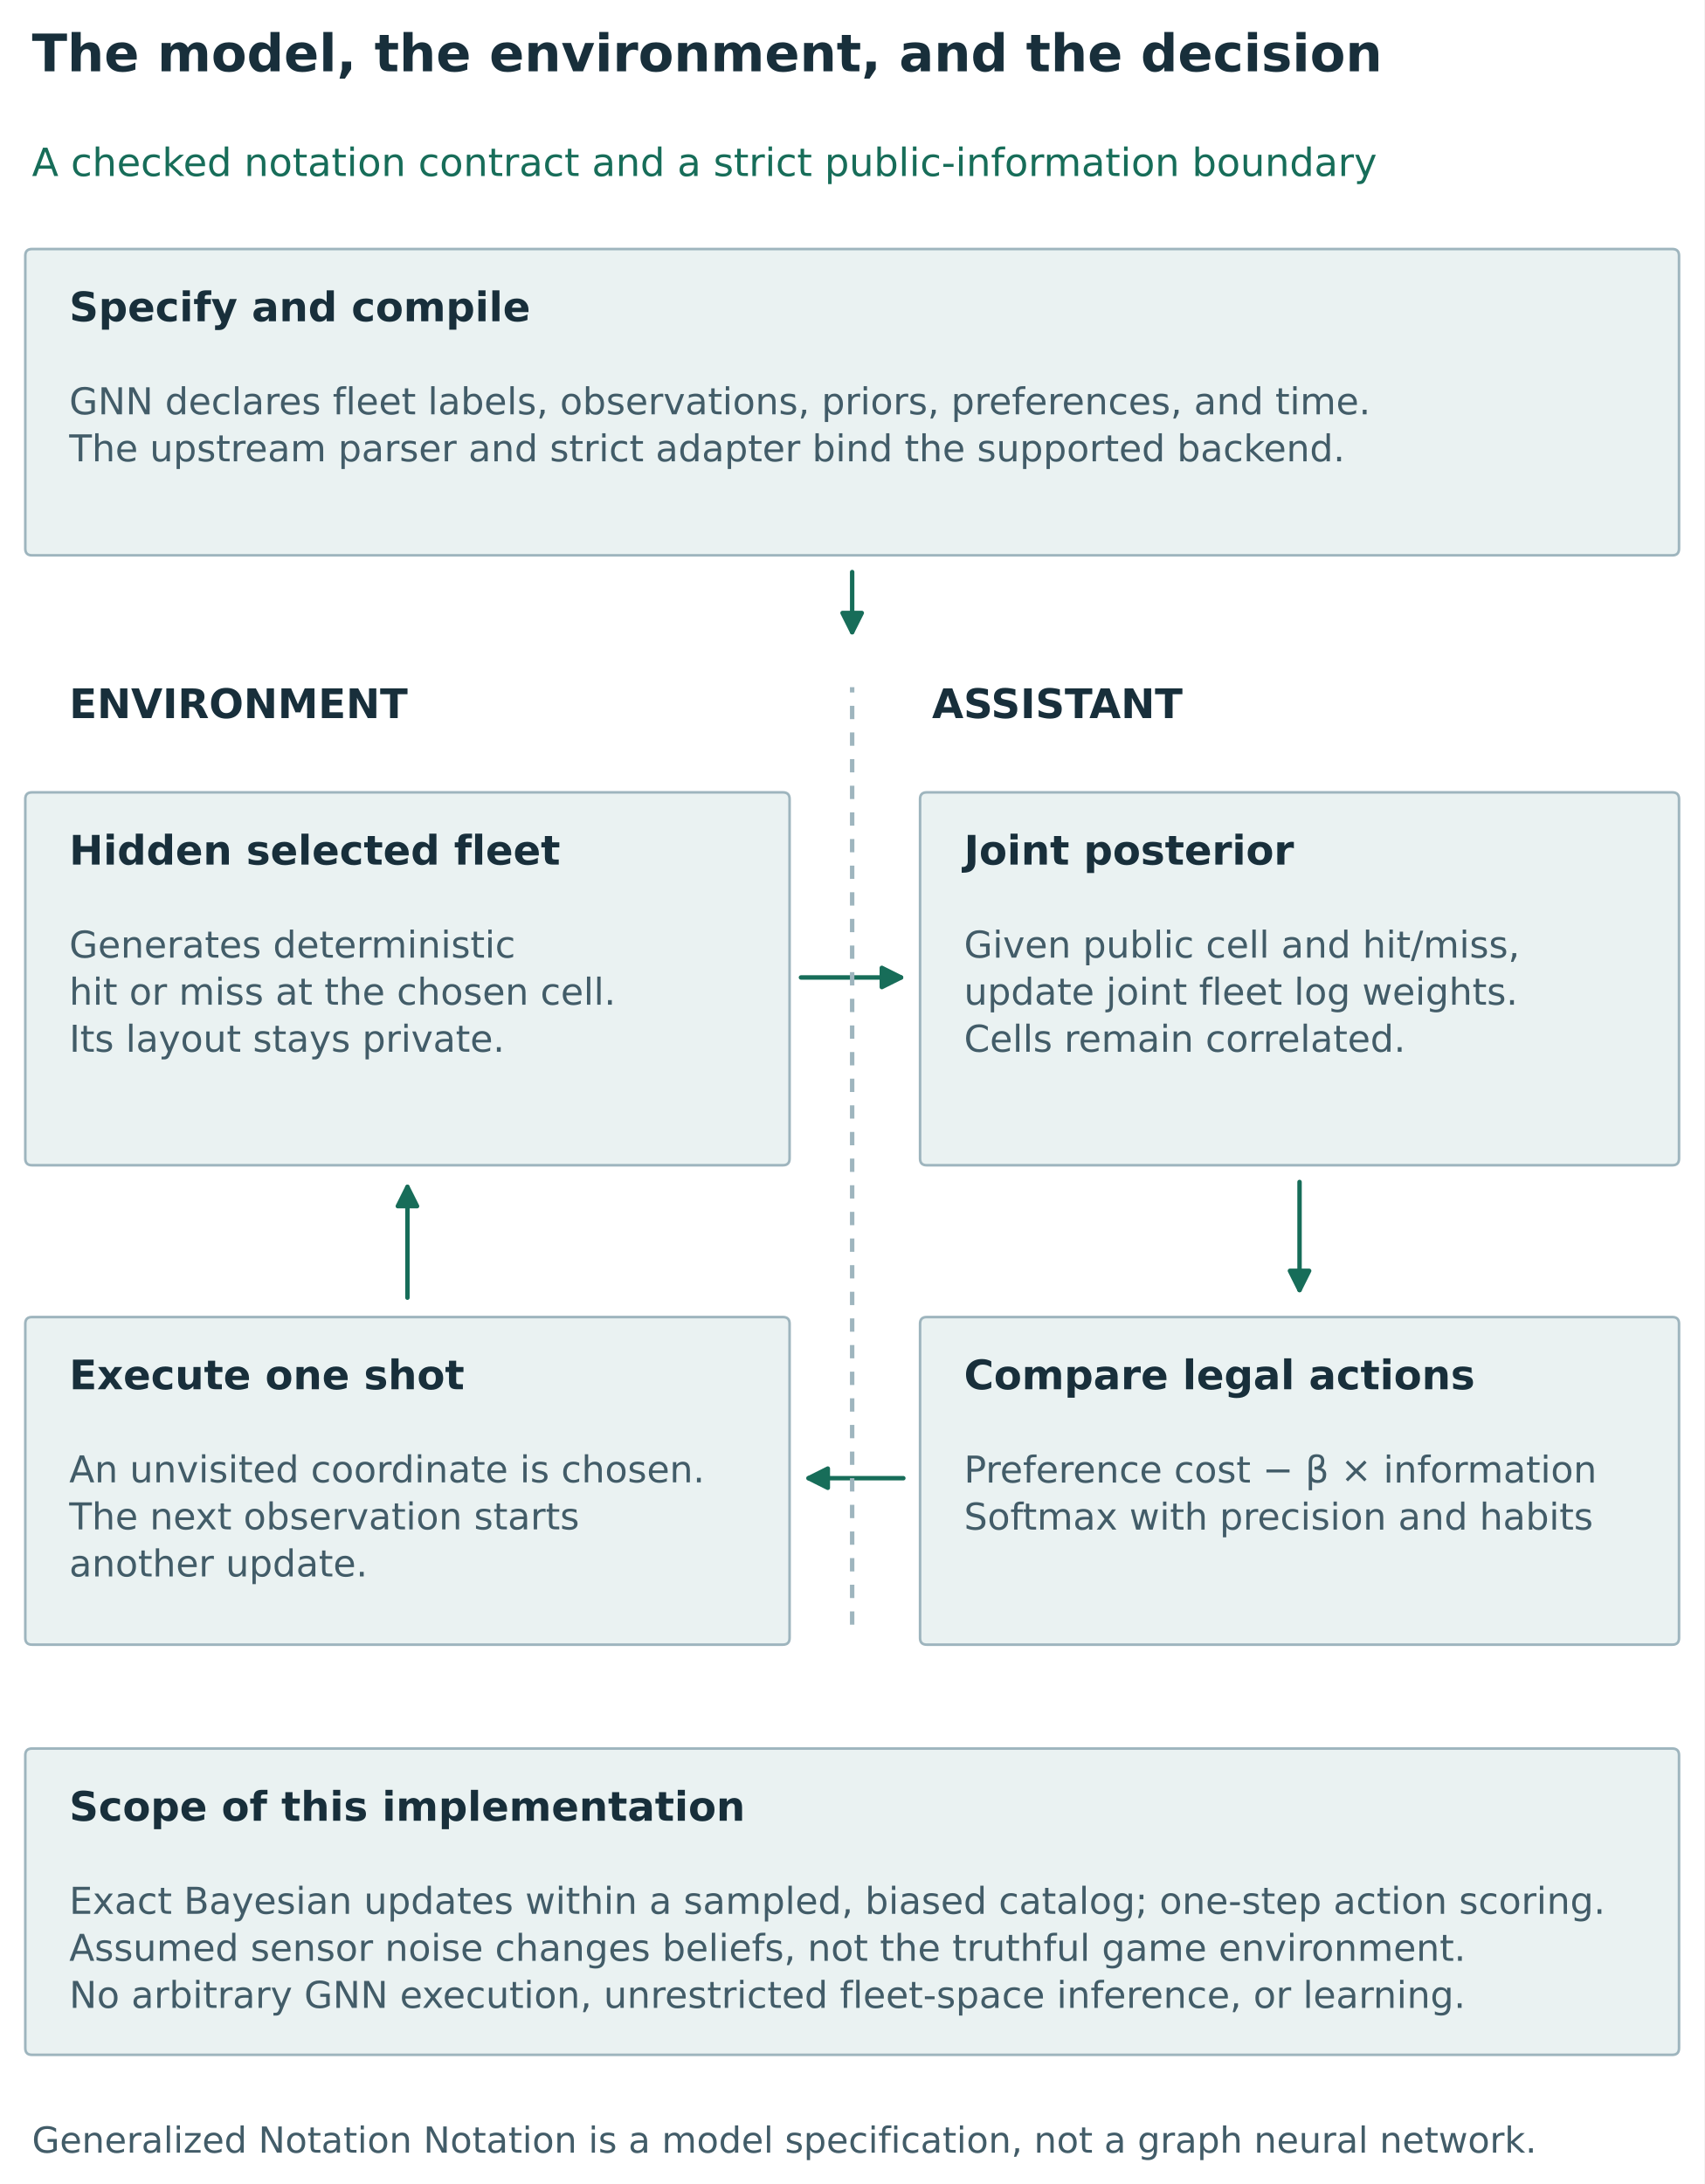
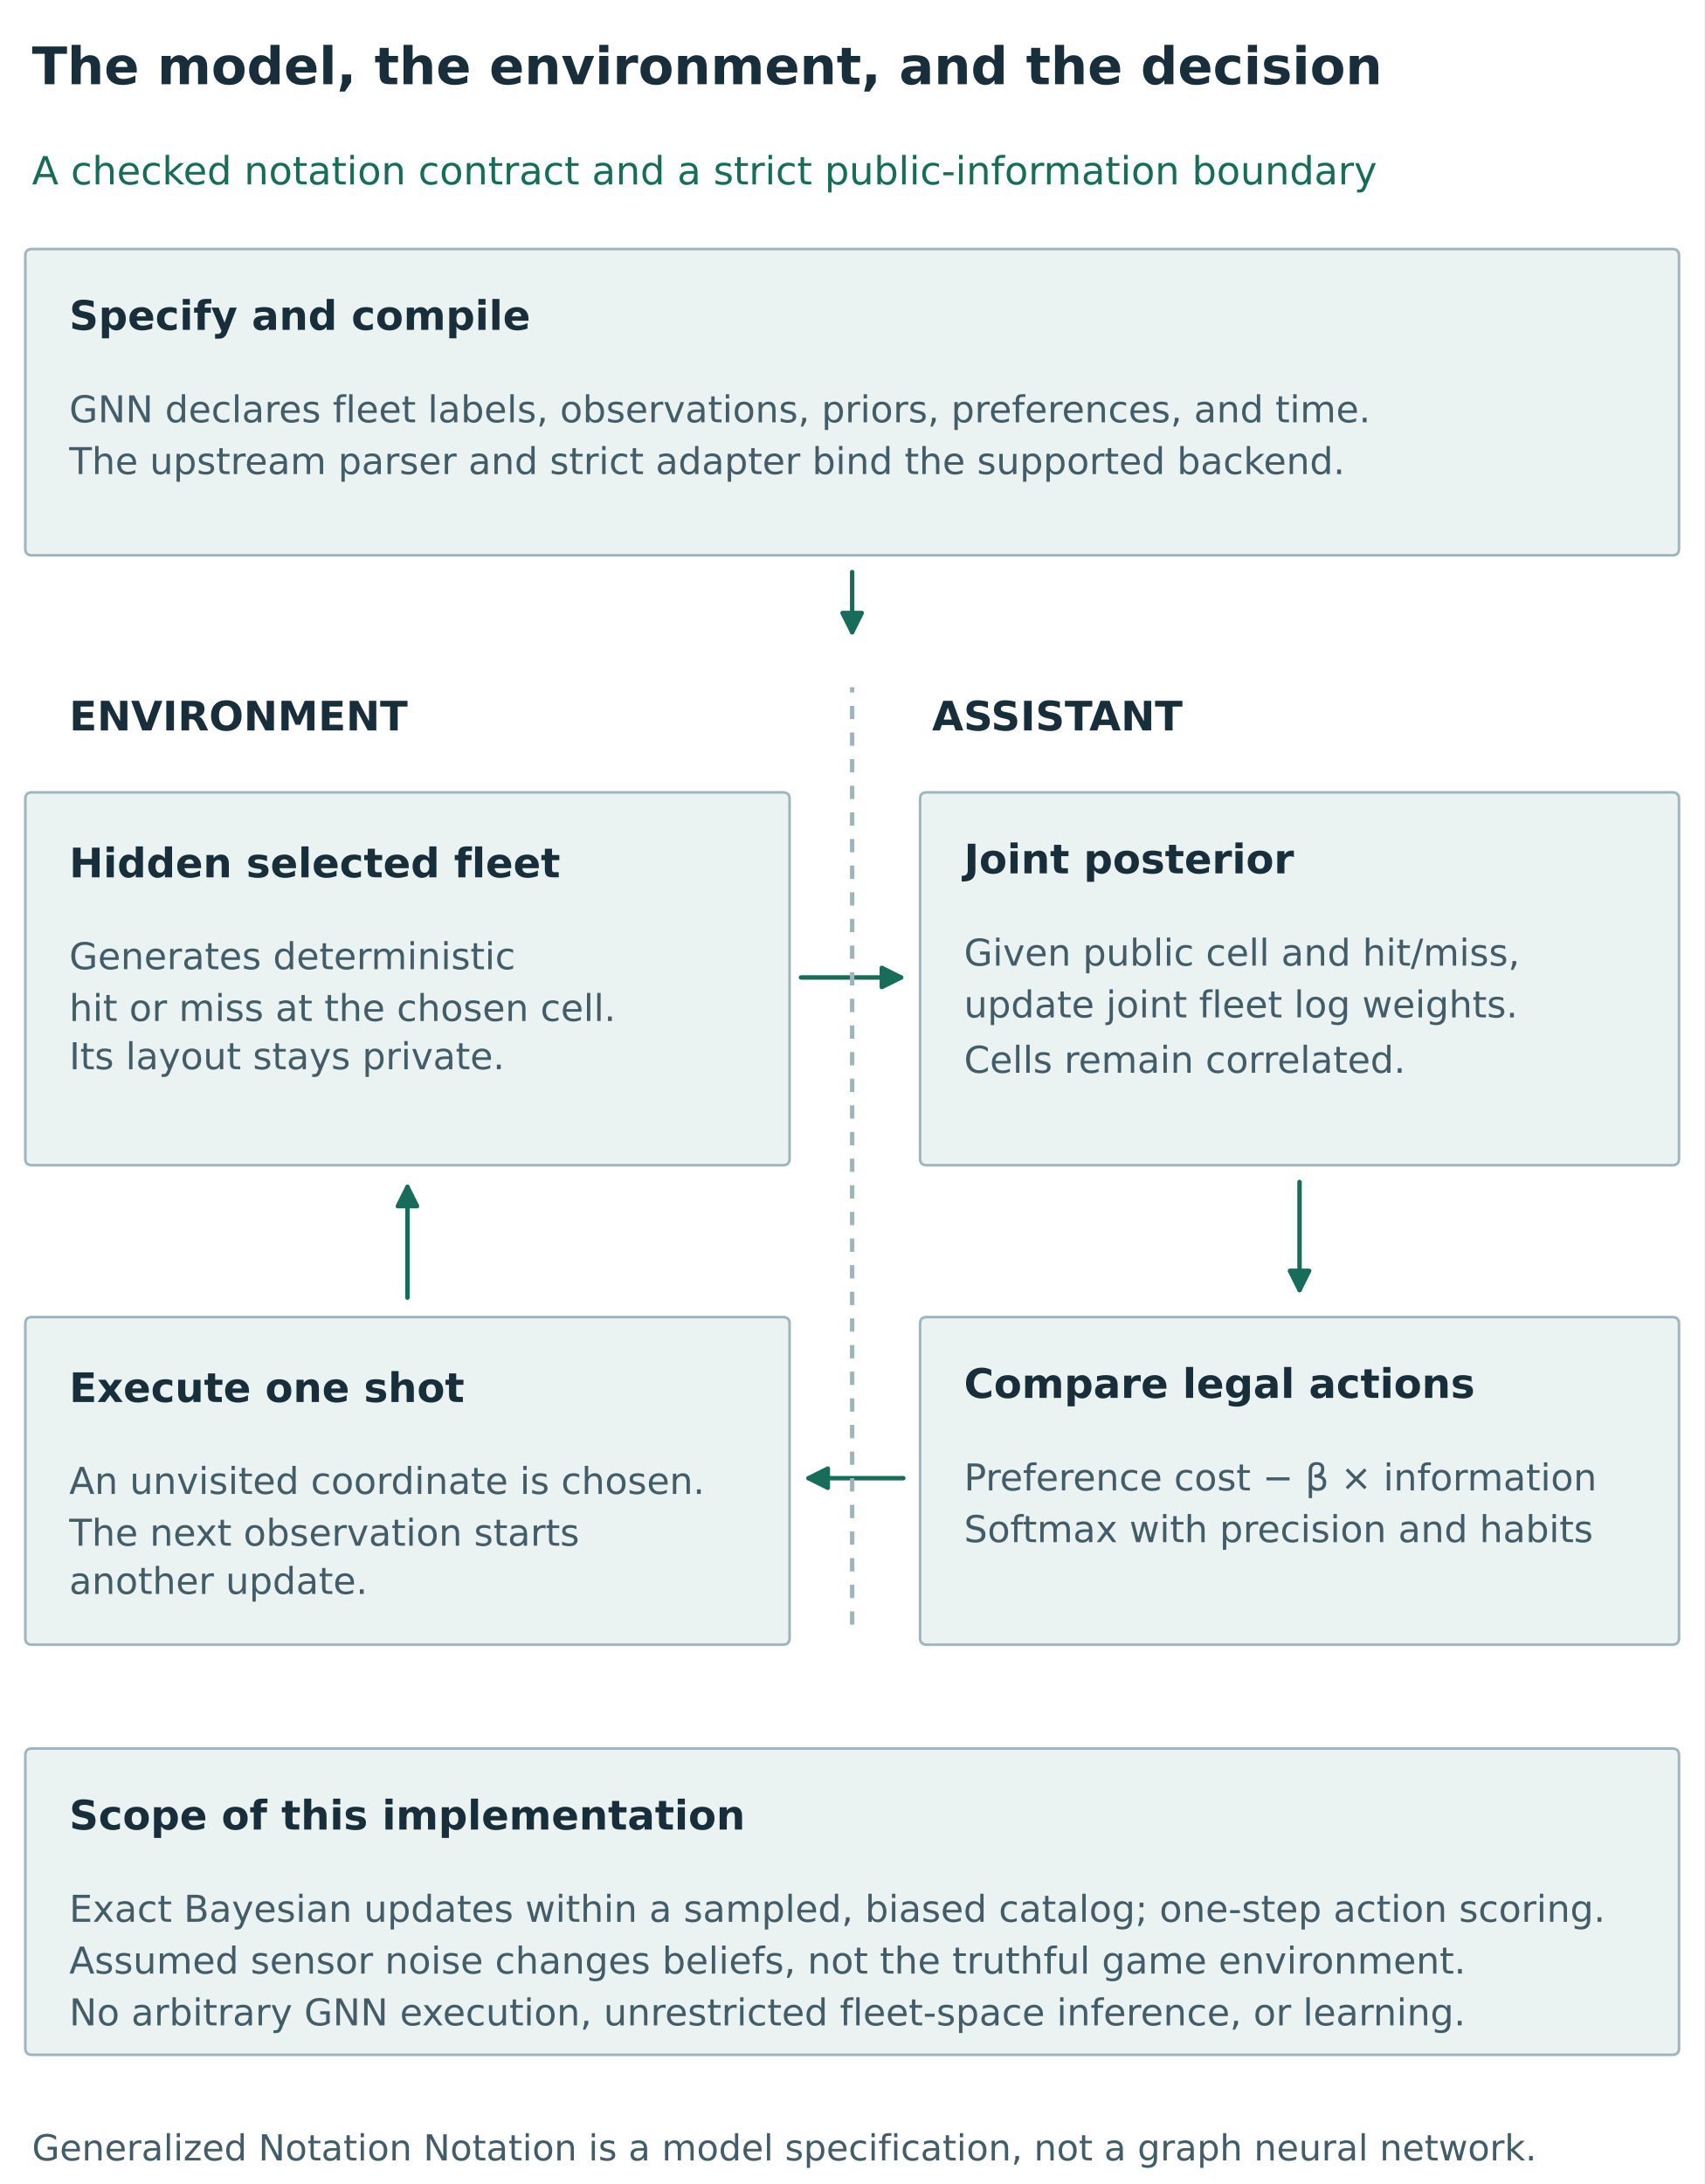
<svg xmlns="http://www.w3.org/2000/svg" width="460.8pt" height="590.4pt" viewBox="0 0 460.8 590.4" version="1.1">
  <defs>
    <style type="text/css">*{stroke-linejoin: round; stroke-linecap: butt}</style>
  </defs>
  <g id="figure_1">
    <g id="patch_1">
      <path d="M 0 590.4  L 460.8 590.4  L 460.8 0  L 0 0  z " style="fill: #ffffff" />
    </g>
    <g id="axes_1">
      <g id="patch_2">
-         <path d="M 8.64 150.12  L 452.16 150.12  Q 453.96 150.12 453.96 148.32  L 453.96 69.12  Q 453.96 67.32 452.16 67.32  L 8.64 67.32  Q 6.84 67.32 6.84 69.12  L 6.84 148.32  Q 6.84 150.12 8.64 150.12  z " clip-path="url(#p096db8f6bb)" style="fill: #eaf2f2; stroke: #9eb5be; stroke-width: 0.7; stroke-linejoin: miter" />
+         <path d="M 8.64 150.12  L 452.16 150.12  Q 453.96 150.12 453.96 148.32  L 453.96 69.12  Q 453.96 67.32 452.16 67.32  L 8.64 67.32  Q 6.84 67.32 6.84 69.12  L 6.84 148.32  Q 6.84 150.12 8.64 150.12  z " clip-path="url(#p268136c026)" style="fill: #eaf2f2; stroke: #9eb5be; stroke-width: 0.7; stroke-linejoin: miter" />
      </g>
      <g id="patch_3">
-         <path d="M 230.4 154.641  Q 230.4 163.443 230.4 170.903  " clip-path="url(#p096db8f6bb)" style="fill: none; stroke: #176d59; stroke-width: 1.2; stroke-linecap: round" />
-         <path d="M 233 165.703  L 230.4 170.903  L 227.8 165.703  z " clip-path="url(#p096db8f6bb)" style="fill: #176d59; stroke: #176d59; stroke-width: 1.2; stroke-linecap: round" />
+         <path d="M 230.4 154.641  Q 230.4 163.443 230.4 170.903  " clip-path="url(#p268136c026)" style="fill: none; stroke: #176d59; stroke-width: 1.2; stroke-linecap: round" />
+         <path d="M 233 165.703  L 230.4 170.903  L 227.8 165.703  z " clip-path="url(#p268136c026)" style="fill: #176d59; stroke: #176d59; stroke-width: 1.2; stroke-linecap: round" />
      </g>
      <g id="patch_4">
-         <path d="M 8.64 315  L 211.68 315  Q 213.48 315 213.48 313.2  L 213.48 216  Q 213.48 214.2 211.68 214.2  L 8.64 214.2  Q 6.84 214.2 6.84 216  L 6.84 313.2  Q 6.84 315 8.64 315  z " clip-path="url(#p096db8f6bb)" style="fill: #eaf2f2; stroke: #9eb5be; stroke-width: 0.7; stroke-linejoin: miter" />
+         <path d="M 8.64 315  L 211.68 315  Q 213.48 315 213.48 313.2  L 213.48 216  Q 213.48 214.2 211.68 214.2  L 8.64 214.2  Q 6.84 214.2 6.84 216  L 6.84 313.2  Q 6.84 315 8.64 315  z " clip-path="url(#p268136c026)" style="fill: #eaf2f2; stroke: #9eb5be; stroke-width: 0.7; stroke-linejoin: miter" />
      </g>
      <g id="patch_5">
-         <path d="M 250.56 315  L 452.16 315  Q 453.96 315 453.96 313.2  L 453.96 216  Q 453.96 214.2 452.16 214.2  L 250.56 214.2  Q 248.76 214.2 248.76 216  L 248.76 313.2  Q 248.76 315 250.56 315  z " clip-path="url(#p096db8f6bb)" style="fill: #eaf2f2; stroke: #9eb5be; stroke-width: 0.7; stroke-linejoin: miter" />
+         <path d="M 250.56 315  L 452.16 315  Q 453.96 315 453.96 313.2  L 453.96 216  Q 453.96 214.2 452.16 214.2  L 250.56 214.2  Q 248.76 214.2 248.76 216  L 248.76 313.2  Q 248.76 315 250.56 315  z " clip-path="url(#p268136c026)" style="fill: #eaf2f2; stroke: #9eb5be; stroke-width: 0.7; stroke-linejoin: miter" />
      </g>
      <g id="patch_6">
-         <path d="M 216.557 264.24  Q 230.758 264.24 243.618 264.24  " clip-path="url(#p096db8f6bb)" style="fill: none; stroke: #176d59; stroke-width: 1.2; stroke-linecap: round" />
-         <path d="M 238.418 261.64  L 243.618 264.24  L 238.418 266.84  z " clip-path="url(#p096db8f6bb)" style="fill: #176d59; stroke: #176d59; stroke-width: 1.2; stroke-linecap: round" />
+         <path d="M 216.557 264.24  Q 230.758 264.24 243.618 264.24  " clip-path="url(#p268136c026)" style="fill: none; stroke: #176d59; stroke-width: 1.2; stroke-linecap: round" />
+         <path d="M 238.418 261.64  L 243.618 264.24  L 238.418 266.84  z " clip-path="url(#p268136c026)" style="fill: #176d59; stroke: #176d59; stroke-width: 1.2; stroke-linecap: round" />
      </g>
      <g id="patch_7">
-         <path d="M 250.56 444.6  L 452.16 444.6  Q 453.96 444.6 453.96 442.8  L 453.96 357.84  Q 453.96 356.04 452.16 356.04  L 250.56 356.04  Q 248.76 356.04 248.76 357.84  L 248.76 442.8  Q 248.76 444.6 250.56 444.6  z " clip-path="url(#p096db8f6bb)" style="fill: #eaf2f2; stroke: #9eb5be; stroke-width: 0.7; stroke-linejoin: miter" />
+         <path d="M 250.56 444.6  L 452.16 444.6  Q 453.96 444.6 453.96 442.8  L 453.96 357.84  Q 453.96 356.04 452.16 356.04  L 250.56 356.04  Q 248.76 356.04 248.76 357.84  L 248.76 442.8  Q 248.76 444.6 250.56 444.6  z " clip-path="url(#p268136c026)" style="fill: #eaf2f2; stroke: #9eb5be; stroke-width: 0.7; stroke-linejoin: miter" />
      </g>
      <g id="patch_8">
-         <path d="M 351.36 319.524  Q 351.36 334.802 351.36 348.739  " clip-path="url(#p096db8f6bb)" style="fill: none; stroke: #176d59; stroke-width: 1.2; stroke-linecap: round" />
-         <path d="M 353.96 343.539  L 351.36 348.739  L 348.76 343.539  z " clip-path="url(#p096db8f6bb)" style="fill: #176d59; stroke: #176d59; stroke-width: 1.2; stroke-linecap: round" />
+         <path d="M 351.36 319.524  Q 351.36 334.802 351.36 348.739  " clip-path="url(#p268136c026)" style="fill: none; stroke: #176d59; stroke-width: 1.2; stroke-linecap: round" />
+         <path d="M 353.96 343.539  L 351.36 348.739  L 348.76 343.539  z " clip-path="url(#p268136c026)" style="fill: #176d59; stroke: #176d59; stroke-width: 1.2; stroke-linecap: round" />
      </g>
      <g id="patch_9">
-         <path d="M 8.64 444.6  L 211.68 444.6  Q 213.48 444.6 213.48 442.8  L 213.48 357.84  Q 213.48 356.04 211.68 356.04  L 8.64 356.04  Q 6.84 356.04 6.84 357.84  L 6.84 442.8  Q 6.84 444.6 8.64 444.6  z " clip-path="url(#p096db8f6bb)" style="fill: #eaf2f2; stroke: #9eb5be; stroke-width: 0.7; stroke-linejoin: miter" />
+         <path d="M 8.64 444.6  L 211.68 444.6  Q 213.48 444.6 213.48 442.8  L 213.48 357.84  Q 213.48 356.04 211.68 356.04  L 8.64 356.04  Q 6.84 356.04 6.84 357.84  L 6.84 442.8  Q 6.84 444.6 8.64 444.6  z " clip-path="url(#p268136c026)" style="fill: #eaf2f2; stroke: #9eb5be; stroke-width: 0.7; stroke-linejoin: miter" />
      </g>
      <g id="patch_10">
-         <path d="M 244.241 399.6  Q 230.759 399.6 218.619 399.6  " clip-path="url(#p096db8f6bb)" style="fill: none; stroke: #176d59; stroke-width: 1.2; stroke-linecap: round" />
-         <path d="M 223.819 402.2  L 218.619 399.6  L 223.819 397  z " clip-path="url(#p096db8f6bb)" style="fill: #176d59; stroke: #176d59; stroke-width: 1.2; stroke-linecap: round" />
+         <path d="M 244.241 399.6  Q 230.759 399.6 218.619 399.6  " clip-path="url(#p268136c026)" style="fill: none; stroke: #176d59; stroke-width: 1.2; stroke-linecap: round" />
+         <path d="M 223.819 402.2  L 218.619 399.6  L 223.819 397  z " clip-path="url(#p268136c026)" style="fill: #176d59; stroke: #176d59; stroke-width: 1.2; stroke-linecap: round" />
      </g>
      <g id="patch_11">
-         <path d="M 110.16 350.797  Q 110.16 335.16 110.16 320.864  " clip-path="url(#p096db8f6bb)" style="fill: none; stroke: #176d59; stroke-width: 1.2; stroke-linecap: round" />
-         <path d="M 107.56 326.064  L 110.16 320.864  L 112.76 326.064  z " clip-path="url(#p096db8f6bb)" style="fill: #176d59; stroke: #176d59; stroke-width: 1.2; stroke-linecap: round" />
+         <path d="M 110.16 350.797  Q 110.16 335.16 110.16 320.864  " clip-path="url(#p268136c026)" style="fill: none; stroke: #176d59; stroke-width: 1.2; stroke-linecap: round" />
+         <path d="M 107.56 326.064  L 110.16 320.864  L 112.76 326.064  z " clip-path="url(#p268136c026)" style="fill: #176d59; stroke: #176d59; stroke-width: 1.2; stroke-linecap: round" />
      </g>
      <g id="patch_12">
-         <path d="M 8.64 555.48  L 452.16 555.48  Q 453.96 555.48 453.96 553.68  L 453.96 474.48  Q 453.96 472.68 452.16 472.68  L 8.64 472.68  Q 6.84 472.68 6.84 474.48  L 6.84 553.68  Q 6.84 555.48 8.64 555.48  z " clip-path="url(#p096db8f6bb)" style="fill: #eaf2f2; stroke: #9eb5be; stroke-width: 0.7; stroke-linejoin: miter" />
+         <path d="M 8.64 555.48  L 452.16 555.48  Q 453.96 555.48 453.96 553.68  L 453.96 474.48  Q 453.96 472.68 452.16 472.68  L 8.64 472.68  Q 6.84 472.68 6.84 474.48  L 6.84 553.68  Q 6.84 555.48 8.64 555.48  z " clip-path="url(#p268136c026)" style="fill: #eaf2f2; stroke: #9eb5be; stroke-width: 0.7; stroke-linejoin: miter" />
      </g>
      <g id="line2d_1">
-         <path d="M 230.4 439.2  L 230.4 185.76  " clip-path="url(#p096db8f6bb)" style="fill: none; stroke-dasharray: 3.6,3.6; stroke-dashoffset: 0; stroke: #9eb5be; stroke-width: 1.2" />
+         <path d="M 230.4 439.2  L 230.4 185.76  " clip-path="url(#p268136c026)" style="fill: none; stroke-dasharray: 3.6,3.6; stroke-dashoffset: 0; stroke: #9eb5be; stroke-width: 1.2" />
      </g>
      <g id="text_1">
-         <text style="font-weight: 700; font-size: 14px; font-family: 'DejaVu Sans'; text-anchor: start; fill: #182f3b" x="8.64" y="19.278" transform="rotate(-0 8.64 19.27781)">The model, the environment, and the decision</text>
+         <text style="font-weight: 700; font-size: 14px; font-family: 'DejaVu Sans'; text-anchor: start; fill: #182f3b" x="8.64" y="22.765" transform="rotate(-0 8.64 22.76469)">The model, the environment, and the decision</text>
      </g>
      <g id="text_2">
-         <text style="font-size: 10.5px; font-family: 'DejaVu Sans'; text-anchor: start; fill: #176d59" x="8.64" y="47.578" transform="rotate(-0 8.64 47.57836)">A checked notation contract and a strict public-information boundary</text>
+         <text style="font-size: 10.5px; font-family: 'DejaVu Sans'; text-anchor: start; fill: #176d59" x="8.64" y="49.847" transform="rotate(-0 8.64 49.84734)">A checked notation contract and a strict public-information boundary</text>
      </g>
      <g id="text_3">
-         <text style="font-weight: 700; font-size: 11px; font-family: 'DejaVu Sans'; text-anchor: start; fill: #182f3b" x="18.72" y="86.838" transform="rotate(-0 18.72 86.83828)">Specify and compile</text>
+         <text style="font-weight: 700; font-size: 11px; font-family: 'DejaVu Sans'; text-anchor: start; fill: #182f3b" x="18.72" y="89.172" transform="rotate(-0 18.72 89.17234)">Specify and compile</text>
      </g>
      <g id="text_4">
-         <text style="font-size: 10px; font-family: 'DejaVu Sans'; fill: #425c68" transform="translate(18.72 111.9984)">GNN declares fleet labels, observations, priors, preferences, and time.</text>
-         <text style="font-size: 10px; font-family: 'DejaVu Sans'; fill: #425c68" transform="translate(18.72 124.7159)">The upstream parser and strict adapter bind the supported backend.</text>
+         <text style="font-size: 10px; font-family: 'DejaVu Sans'; fill: #425c68" transform="translate(18.72 114.1594)">GNN declares fleet labels, observations, priors, preferences, and time.</text>
+         <text style="font-size: 10px; font-family: 'DejaVu Sans'; fill: #425c68" transform="translate(18.72 128.1594)">The upstream parser and strict adapter bind the supported backend.</text>
      </g>
      <g id="text_5">
-         <text style="font-weight: 700; font-size: 11px; font-family: 'DejaVu Sans'; text-anchor: start; fill: #182f3b" x="18.72" y="194.118" transform="rotate(-0 18.72 194.1183)">ENVIRONMENT</text>
+         <text style="font-weight: 700; font-size: 11px; font-family: 'DejaVu Sans'; text-anchor: start; fill: #182f3b" x="18.72" y="197.464" transform="rotate(-0 18.72 197.4638)">ENVIRONMENT</text>
      </g>
      <g id="text_6">
-         <text style="font-weight: 700; font-size: 11px; font-family: 'DejaVu Sans'; text-anchor: start; fill: #182f3b" x="252" y="194.118" transform="rotate(-0 252 194.1183)">ASSISTANT</text>
+         <text style="font-weight: 700; font-size: 11px; font-family: 'DejaVu Sans'; text-anchor: start; fill: #182f3b" x="252" y="197.464" transform="rotate(-0 252 197.4638)">ASSISTANT</text>
      </g>
      <g id="text_7">
-         <text style="font-weight: 700; font-size: 11px; font-family: 'DejaVu Sans'; text-anchor: start; fill: #182f3b" x="18.72" y="233.718" transform="rotate(-0 18.72 233.7183)">Hidden selected fleet</text>
+         <text style="font-weight: 700; font-size: 11px; font-family: 'DejaVu Sans'; text-anchor: start; fill: #182f3b" x="18.72" y="237.161" transform="rotate(-0 18.72 237.1609)">Hidden selected fleet</text>
      </g>
      <g id="text_8">
-         <text style="font-size: 10px; font-family: 'DejaVu Sans'; fill: #425c68" transform="translate(18.72 258.8784)">Generates deterministic</text>
-         <text style="font-size: 10px; font-family: 'DejaVu Sans'; fill: #425c68" transform="translate(18.72 271.5959)">hit or miss at the chosen cell.</text>
-         <text style="font-size: 10px; font-family: 'DejaVu Sans'; fill: #425c68" transform="translate(18.72 284.3134)">Its layout stays private.</text>
+         <text style="font-size: 10px; font-family: 'DejaVu Sans'; fill: #425c68" transform="translate(18.72 262.0081)">Generates deterministic</text>
+         <text style="font-size: 10px; font-family: 'DejaVu Sans'; fill: #425c68" transform="translate(18.72 276.0081)">hit or miss at the chosen cell.</text>
+         <text style="font-size: 10px; font-family: 'DejaVu Sans'; fill: #425c68" transform="translate(18.72 289.0394)">Its layout stays private.</text>
      </g>
      <g id="text_9">
-         <text style="font-weight: 700; font-size: 11px; font-family: 'DejaVu Sans'; text-anchor: start; fill: #182f3b" x="260.64" y="233.718" transform="rotate(-0 260.64 233.7183)">Joint posterior</text>
+         <text style="font-weight: 700; font-size: 11px; font-family: 'DejaVu Sans'; text-anchor: start; fill: #182f3b" x="260.64" y="236.095" transform="rotate(-0 260.64 236.0953)">Joint posterior</text>
      </g>
      <g id="text_10">
-         <text style="font-size: 10px; font-family: 'DejaVu Sans'; fill: #425c68" transform="translate(260.64 258.8784)">Given public cell and hit/miss,</text>
-         <text style="font-size: 10px; font-family: 'DejaVu Sans'; fill: #425c68" transform="translate(260.64 271.5959)">update joint fleet log weights.</text>
-         <text style="font-size: 10px; font-family: 'DejaVu Sans'; fill: #425c68" transform="translate(260.64 284.3134)">Cells remain correlated.</text>
+         <text style="font-size: 10px; font-family: 'DejaVu Sans'; fill: #425c68" transform="translate(260.64 261.0394)">Given public cell and hit/miss,</text>
+         <text style="font-size: 10px; font-family: 'DejaVu Sans'; fill: #425c68" transform="translate(260.64 275.0394)">update joint fleet log weights.</text>
+         <text style="font-size: 10px; font-family: 'DejaVu Sans'; fill: #425c68" transform="translate(260.64 290.0081)">Cells remain correlated.</text>
      </g>
      <g id="text_11">
-         <text style="font-weight: 700; font-size: 11px; font-family: 'DejaVu Sans'; text-anchor: start; fill: #182f3b" x="260.64" y="375.558" transform="rotate(-0 260.64 375.5583)">Compare legal actions</text>
+         <text style="font-weight: 700; font-size: 11px; font-family: 'DejaVu Sans'; text-anchor: start; fill: #182f3b" x="260.64" y="377.892" transform="rotate(-0 260.64 377.8923)">Compare legal actions</text>
      </g>
      <g id="text_12">
-         <text style="font-size: 10px; font-family: 'DejaVu Sans'; fill: #425c68" transform="translate(260.64 400.7809)">Preference cost − β × information</text>
-         <text style="font-size: 10px; font-family: 'DejaVu Sans'; fill: #425c68" transform="translate(260.64 413.4984)">Softmax with precision and habits</text>
+         <text style="font-size: 10px; font-family: 'DejaVu Sans'; fill: #425c68" transform="translate(260.64 402.9106)">Preference cost − β × information</text>
+         <text style="font-size: 10px; font-family: 'DejaVu Sans'; fill: #425c68" transform="translate(260.64 416.8794)">Softmax with precision and habits</text>
      </g>
      <g id="text_13">
-         <text style="font-weight: 700; font-size: 11px; font-family: 'DejaVu Sans'; text-anchor: start; fill: #182f3b" x="18.72" y="375.558" transform="rotate(-0 18.72 375.5583)">Execute one shot</text>
+         <text style="font-weight: 700; font-size: 11px; font-family: 'DejaVu Sans'; text-anchor: start; fill: #182f3b" x="18.72" y="379.001" transform="rotate(-0 18.72 379.0009)">Execute one shot</text>
      </g>
      <g id="text_14">
-         <text style="font-size: 10px; font-family: 'DejaVu Sans'; fill: #425c68" transform="translate(18.72 400.7184)">An unvisited coordinate is chosen.</text>
-         <text style="font-size: 10px; font-family: 'DejaVu Sans'; fill: #425c68" transform="translate(18.72 413.4359)">The next observation starts</text>
-         <text style="font-size: 10px; font-family: 'DejaVu Sans'; fill: #425c68" transform="translate(18.72 426.1534)">another update.</text>
+         <text style="font-size: 10px; font-family: 'DejaVu Sans'; fill: #425c68" transform="translate(18.72 403.8481)">An unvisited coordinate is chosen.</text>
+         <text style="font-size: 10px; font-family: 'DejaVu Sans'; fill: #425c68" transform="translate(18.72 417.8481)">The next observation starts</text>
+         <text style="font-size: 10px; font-family: 'DejaVu Sans'; fill: #425c68" transform="translate(18.72 430.8794)">another update.</text>
      </g>
      <g id="text_15">
-         <text style="font-weight: 700; font-size: 11px; font-family: 'DejaVu Sans'; text-anchor: start; fill: #182f3b" x="18.72" y="492.198" transform="rotate(-0 18.72 492.1983)">Scope of this implementation</text>
+         <text style="font-weight: 700; font-size: 11px; font-family: 'DejaVu Sans'; text-anchor: start; fill: #182f3b" x="18.72" y="494.575" transform="rotate(-0 18.72 494.5753)">Scope of this implementation</text>
      </g>
      <g id="text_16">
-         <text style="font-size: 10px; font-family: 'DejaVu Sans'; fill: #425c68" transform="translate(18.72 517.3584)">Exact Bayesian updates within a sampled, biased catalog; one-step action scoring.</text>
-         <text style="font-size: 10px; font-family: 'DejaVu Sans'; fill: #425c68" transform="translate(18.72 530.0759)">Assumed sensor noise changes beliefs, not the truthful game environment.</text>
-         <text style="font-size: 10px; font-family: 'DejaVu Sans'; fill: #425c68" transform="translate(18.72 542.7934)">No arbitrary GNN execution, unrestricted fleet-space inference, or learning.</text>
+         <text style="font-size: 10px; font-family: 'DejaVu Sans'; fill: #425c68" transform="translate(18.72 519.5194)">Exact Bayesian updates within a sampled, biased catalog; one-step action scoring.</text>
+         <text style="font-size: 10px; font-family: 'DejaVu Sans'; fill: #425c68" transform="translate(18.72 533.5194)">Assumed sensor noise changes beliefs, not the truthful game environment.</text>
+         <text style="font-size: 10px; font-family: 'DejaVu Sans'; fill: #425c68" transform="translate(18.72 547.5194)">No arbitrary GNN execution, unrestricted fleet-space inference, or learning.</text>
      </g>
      <g id="text_17">
-         <text style="font-size: 9.7px; font-family: 'DejaVu Sans'; text-anchor: start; fill: #425c68" x="8.64" y="581.93" transform="rotate(-0 8.64 581.9305)">Generalized Notation Notation is a model specification, not a graph neural network.</text>
+         <text style="font-size: 9.7px; font-family: 'DejaVu Sans'; text-anchor: start; fill: #425c68" x="8.64" y="584.027" transform="rotate(-0 8.64 584.0266)">Generalized Notation Notation is a model specification, not a graph neural network.</text>
      </g>
    </g>
  </g>
  <defs>
-     <clipPath id="p096db8f6bb">
+     <clipPath id="p268136c026">
      <rect x="0" y="0" width="460.8" height="590.4" />
    </clipPath>
  </defs>
</svg>
